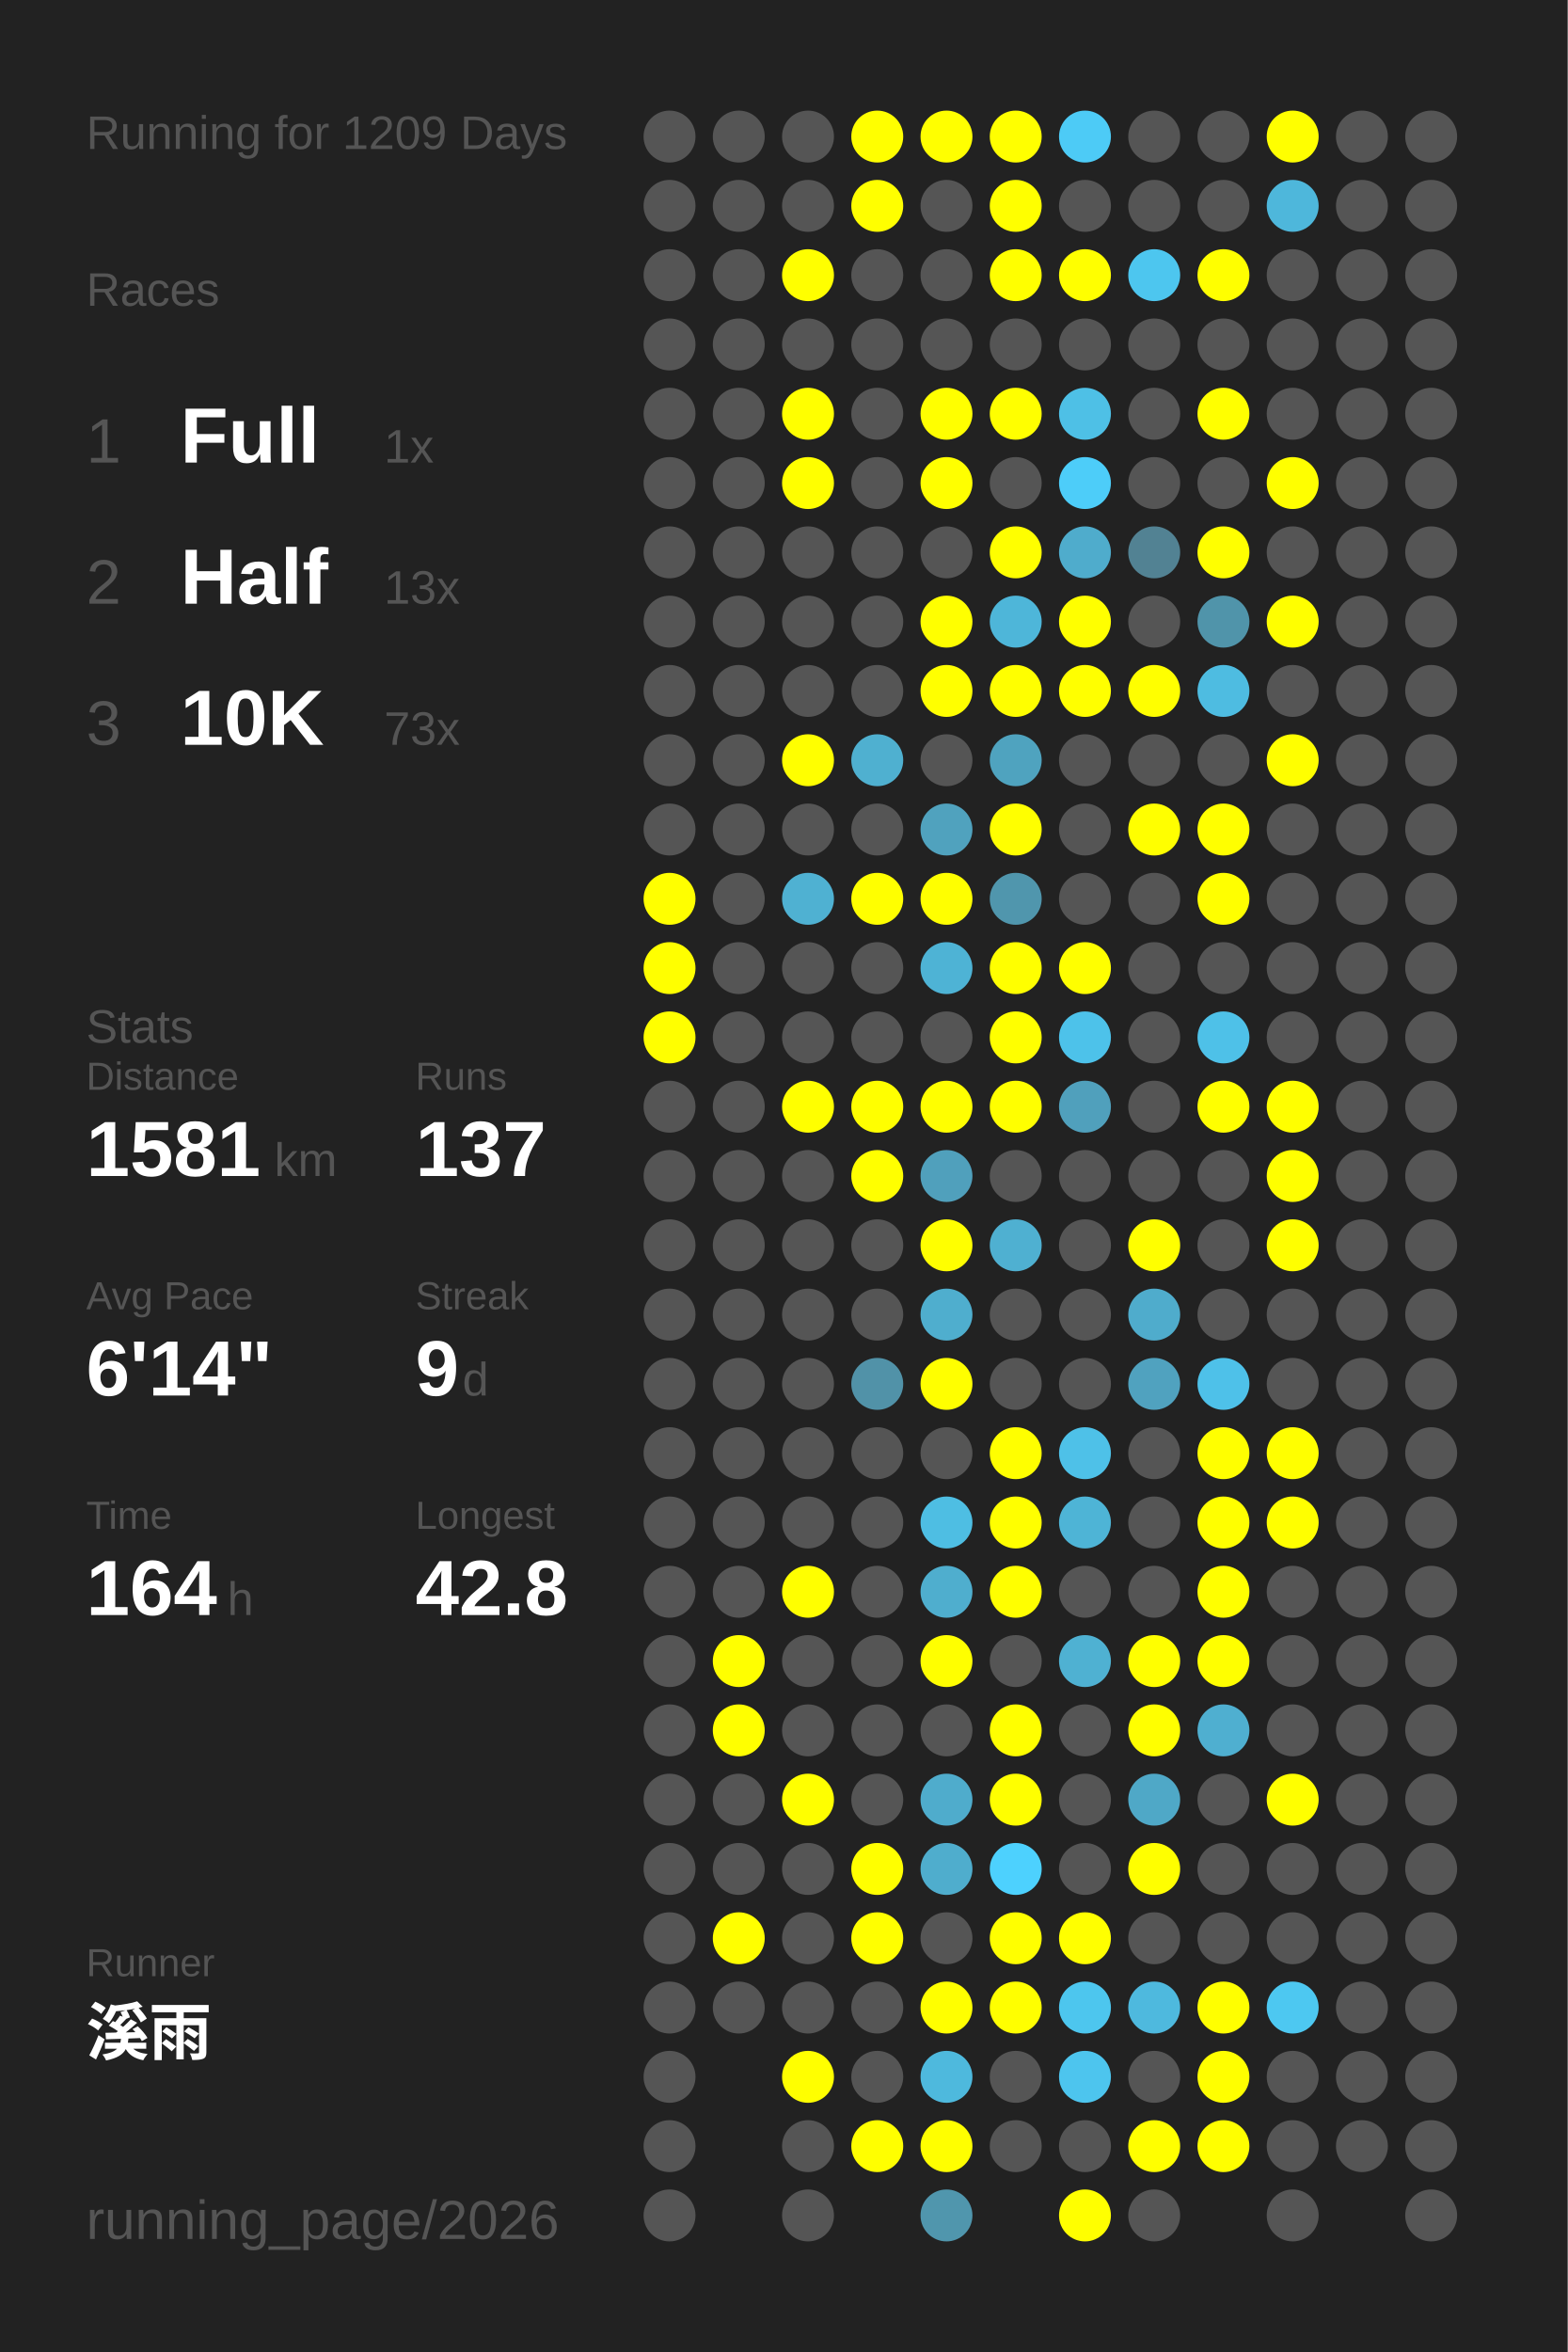
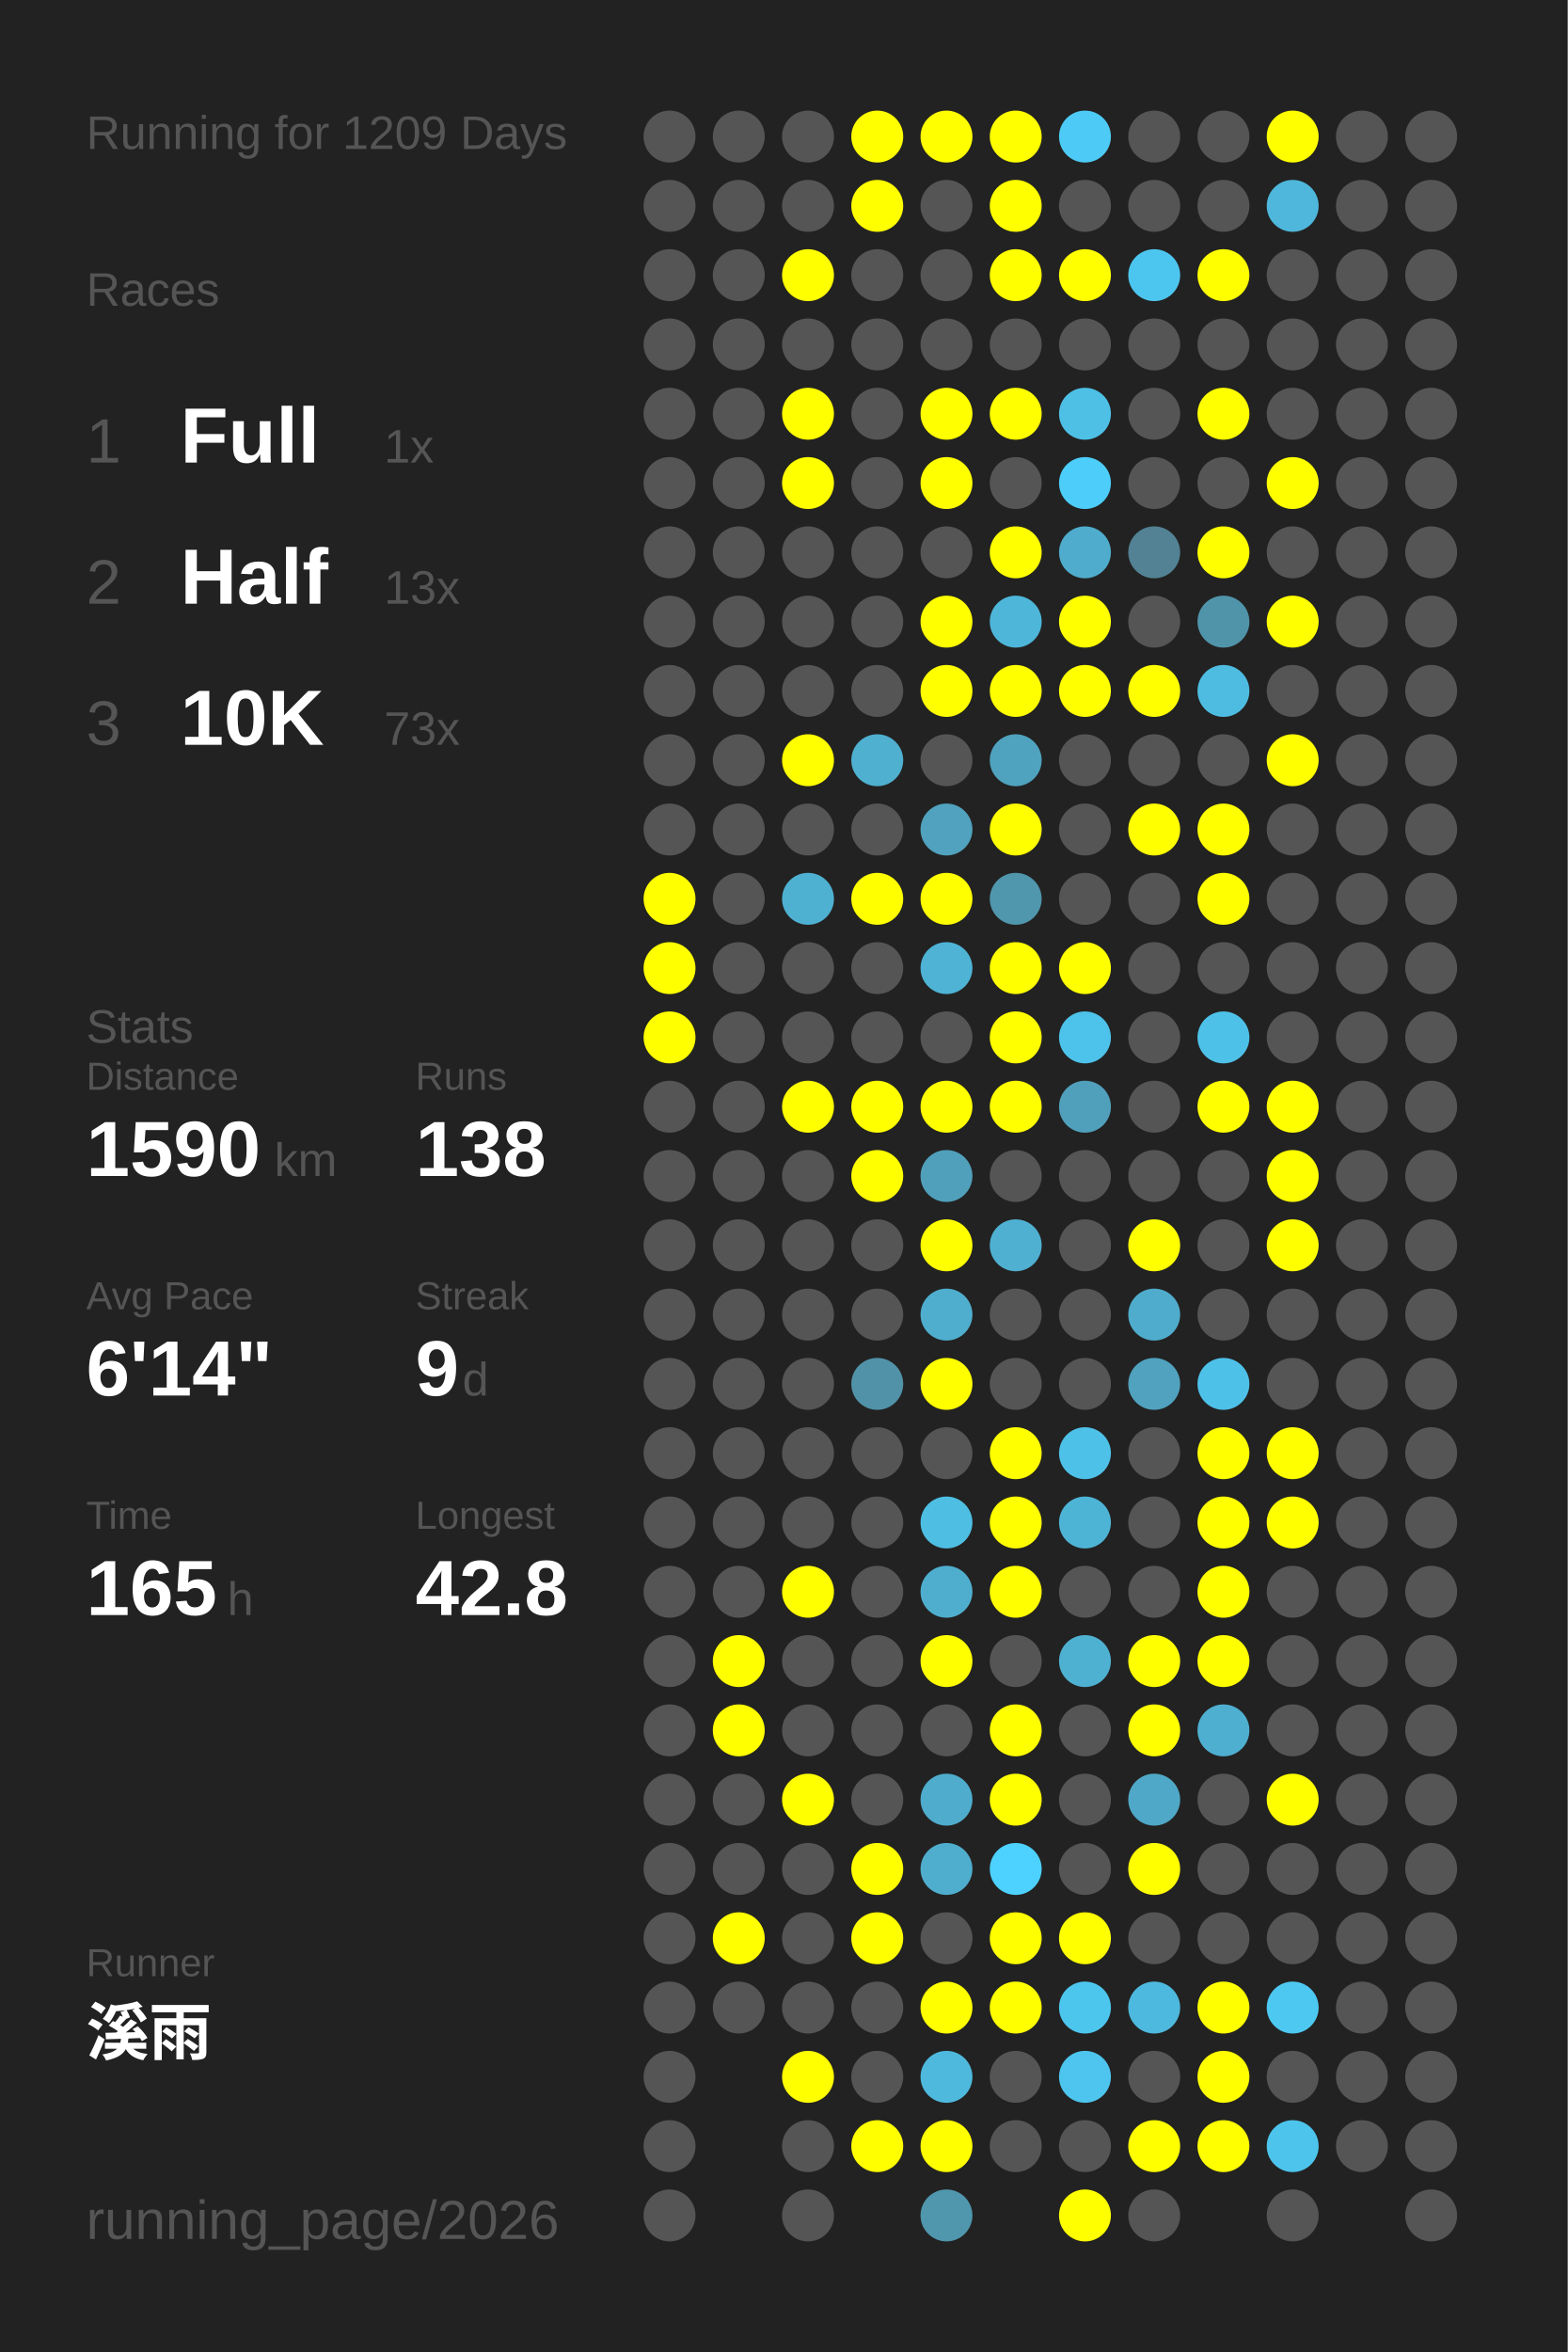
<svg xmlns="http://www.w3.org/2000/svg" baseProfile="full" height="300mm" version="1.1" viewBox="0,0,200,300" width="200mm">
  <defs />
  <rect fill="#222222" height="300" width="200" x="0" y="0" />
  <text fill="#555555" style="font-size:6px; font-family:Arial;" x="11" y="19">Running for 1209 Days</text>
  <text fill="#555555" style="font-size:6px; font-family:Arial;" x="11" y="39">Races</text>
  <text fill="#555555" style="font-size:8px; font-family:Arial;" x="11" y="59">1</text>
  <text fill="#FFFFFF" style="font-size:10px; font-family:Arial; font-weight:bold;" x="23" y="59">Full</text>
  <text fill="#555555" style="font-size:6px; font-family:Arial;" x="49" y="59">1x</text>
  <text fill="#555555" style="font-size:8px; font-family:Arial;" x="11" y="77">2</text>
  <text fill="#FFFFFF" style="font-size:10px; font-family:Arial; font-weight:bold;" x="23" y="77">Half</text>
  <text fill="#555555" style="font-size:6px; font-family:Arial;" x="49" y="77">13x</text>
  <text fill="#555555" style="font-size:8px; font-family:Arial;" x="11" y="95">3</text>
  <text fill="#FFFFFF" style="font-size:10px; font-family:Arial; font-weight:bold;" x="23" y="95">10K</text>
  <text fill="#555555" style="font-size:6px; font-family:Arial;" x="49" y="95">73x</text>
  <text fill="#555555" style="font-size:6px; font-family:Arial;" x="11" y="133">Stats</text>
  <text fill="#555555" style="font-size:5px; font-family:Arial;" x="11" y="139">Distance</text>
-   <text fill="#FFFFFF" style="font-size:10px; font-family:Arial; font-weight:bold;" x="11" y="150">1581</text>
+   <text fill="#FFFFFF" style="font-size:10px; font-family:Arial; font-weight:bold;" x="11" y="150">1590</text>
  <text fill="#555555" style="font-size:6px; font-family:Arial;" x="35" y="150">km</text>
  <text fill="#555555" style="font-size:5px; font-family:Arial;" x="53" y="139">Runs</text>
-   <text fill="#FFFFFF" style="font-size:10px; font-family:Arial; font-weight:bold;" x="53" y="150">137</text>
+   <text fill="#FFFFFF" style="font-size:10px; font-family:Arial; font-weight:bold;" x="53" y="150">138</text>
  <text fill="#555555" style="font-size:5px; font-family:Arial;" x="11" y="167">Avg Pace</text>
  <text fill="#FFFFFF" style="font-size:10px; font-family:Arial; font-weight:bold;" x="11" y="178">6'14"</text>
  <text fill="#555555" style="font-size:5px; font-family:Arial;" x="53" y="167">Streak</text>
  <text fill="#FFFFFF" style="font-size:10px; font-family:Arial; font-weight:bold;" x="53" y="178">9</text>
  <text fill="#555555" style="font-size:6px; font-family:Arial;" x="59" y="178">d</text>
  <text fill="#555555" style="font-size:5px; font-family:Arial;" x="11" y="195">Time</text>
-   <text fill="#FFFFFF" style="font-size:10px; font-family:Arial; font-weight:bold;" x="11" y="206">164</text>
+   <text fill="#FFFFFF" style="font-size:10px; font-family:Arial; font-weight:bold;" x="11" y="206">165</text>
  <text fill="#555555" style="font-size:6px; font-family:Arial;" x="29" y="206">h</text>
  <text fill="#555555" style="font-size:5px; font-family:Arial;" x="53" y="195">Longest</text>
  <text fill="#FFFFFF" style="font-size:10px; font-family:Arial; font-weight:bold;" x="53" y="206">42.8</text>
  <text fill="#555555" style="font-size:5px; font-family:Arial;" x="11" y="252.065">Runner</text>
  <text fill="#FFFFFF" style="font-size:8px; font-family:Arial; font-weight:bold;" x="11" y="262.065">溪雨</text>
  <text fill="#555555" style="font-size:7px; font-family:Arial;" x="11" y="285.581">running_page/2026</text>
  <circle cx="85.417" cy="17.419" fill="#555555" r="3.312" />
  <circle cx="85.417" cy="26.258" fill="#555555" r="3.312" />
  <circle cx="85.417" cy="35.097" fill="#555555" r="3.312" />
  <circle cx="85.417" cy="43.935" fill="#555555" r="3.312" />
  <circle cx="85.417" cy="52.774" fill="#555555" r="3.312" />
  <circle cx="85.417" cy="61.613" fill="#555555" r="3.312" />
  <circle cx="85.417" cy="70.452" fill="#555555" r="3.312" />
  <circle cx="85.417" cy="79.29" fill="#555555" r="3.312" />
  <circle cx="85.417" cy="88.129" fill="#555555" r="3.312" />
  <circle cx="85.417" cy="96.968" fill="#555555" r="3.312" />
  <circle cx="85.417" cy="105.806" fill="#555555" r="3.312" />
  <circle cx="85.417" cy="114.645" fill="#FFFF00" r="3.312" />
  <circle cx="85.417" cy="123.484" fill="#FFFF00" r="3.312" />
  <circle cx="85.417" cy="132.323" fill="#FFFF00" r="3.312" />
  <circle cx="85.417" cy="141.161" fill="#555555" r="3.312" />
  <circle cx="85.417" cy="150" fill="#555555" r="3.312" />
  <circle cx="85.417" cy="158.839" fill="#555555" r="3.312" />
  <circle cx="85.417" cy="167.677" fill="#555555" r="3.312" />
  <circle cx="85.417" cy="176.516" fill="#555555" r="3.312" />
  <circle cx="85.417" cy="185.355" fill="#555555" r="3.312" />
  <circle cx="85.417" cy="194.194" fill="#555555" r="3.312" />
  <circle cx="85.417" cy="203.032" fill="#555555" r="3.312" />
  <circle cx="85.417" cy="211.871" fill="#555555" r="3.312" />
  <circle cx="85.417" cy="220.71" fill="#555555" r="3.312" />
  <circle cx="85.417" cy="229.548" fill="#555555" r="3.312" />
  <circle cx="85.417" cy="238.387" fill="#555555" r="3.312" />
  <circle cx="85.417" cy="247.226" fill="#555555" r="3.312" />
  <circle cx="85.417" cy="256.065" fill="#555555" r="3.312" />
  <circle cx="85.417" cy="264.903" fill="#555555" r="3.312" />
  <circle cx="85.417" cy="273.742" fill="#555555" r="3.312" />
  <circle cx="85.417" cy="282.581" fill="#555555" r="3.312" />
  <circle cx="94.25" cy="17.419" fill="#555555" r="3.312" />
  <circle cx="94.25" cy="26.258" fill="#555555" r="3.312" />
  <circle cx="94.25" cy="35.097" fill="#555555" r="3.312" />
  <circle cx="94.25" cy="43.935" fill="#555555" r="3.312" />
  <circle cx="94.25" cy="52.774" fill="#555555" r="3.312" />
  <circle cx="94.25" cy="61.613" fill="#555555" r="3.312" />
  <circle cx="94.25" cy="70.452" fill="#555555" r="3.312" />
  <circle cx="94.25" cy="79.29" fill="#555555" r="3.312" />
  <circle cx="94.25" cy="88.129" fill="#555555" r="3.312" />
  <circle cx="94.25" cy="96.968" fill="#555555" r="3.312" />
  <circle cx="94.25" cy="105.806" fill="#555555" r="3.312" />
  <circle cx="94.25" cy="114.645" fill="#555555" r="3.312" />
  <circle cx="94.25" cy="123.484" fill="#555555" r="3.312" />
  <circle cx="94.25" cy="132.323" fill="#555555" r="3.312" />
  <circle cx="94.25" cy="141.161" fill="#555555" r="3.312" />
  <circle cx="94.25" cy="150" fill="#555555" r="3.312" />
  <circle cx="94.25" cy="158.839" fill="#555555" r="3.312" />
  <circle cx="94.25" cy="167.677" fill="#555555" r="3.312" />
  <circle cx="94.25" cy="176.516" fill="#555555" r="3.312" />
  <circle cx="94.25" cy="185.355" fill="#555555" r="3.312" />
  <circle cx="94.25" cy="194.194" fill="#555555" r="3.312" />
  <circle cx="94.25" cy="203.032" fill="#555555" r="3.312" />
  <circle cx="94.25" cy="211.871" fill="#FFFF00" r="3.312" />
  <circle cx="94.25" cy="220.71" fill="#FFFF00" r="3.312" />
  <circle cx="94.25" cy="229.548" fill="#555555" r="3.312" />
  <circle cx="94.25" cy="238.387" fill="#555555" r="3.312" />
  <circle cx="94.25" cy="247.226" fill="#FFFF00" r="3.312" />
  <circle cx="94.25" cy="256.065" fill="#555555" r="3.312" />
  <circle cx="103.083" cy="17.419" fill="#555555" r="3.312" />
  <circle cx="103.083" cy="26.258" fill="#555555" r="3.312" />
  <circle cx="103.083" cy="35.097" fill="#FFFF00" r="3.312" />
  <circle cx="103.083" cy="43.935" fill="#555555" r="3.312" />
  <circle cx="103.083" cy="52.774" fill="#FFFF00" r="3.312" />
  <circle cx="103.083" cy="61.613" fill="#FFFF00" r="3.312" />
  <circle cx="103.083" cy="70.452" fill="#555555" r="3.312" />
  <circle cx="103.083" cy="79.29" fill="#555555" r="3.312" />
  <circle cx="103.083" cy="88.129" fill="#555555" r="3.312" />
  <circle cx="103.083" cy="96.968" fill="#FFFF00" r="3.312" />
  <circle cx="103.083" cy="105.806" fill="#555555" r="3.312" />
  <circle cx="103.083" cy="114.645" fill="#4fb1d2" r="3.312" />
  <circle cx="103.083" cy="123.484" fill="#555555" r="3.312" />
  <circle cx="103.083" cy="132.323" fill="#555555" r="3.312" />
  <circle cx="103.083" cy="141.161" fill="#FFFF00" r="3.312" />
  <circle cx="103.083" cy="150" fill="#555555" r="3.312" />
  <circle cx="103.083" cy="158.839" fill="#555555" r="3.312" />
  <circle cx="103.083" cy="167.677" fill="#555555" r="3.312" />
  <circle cx="103.083" cy="176.516" fill="#555555" r="3.312" />
  <circle cx="103.083" cy="185.355" fill="#555555" r="3.312" />
  <circle cx="103.083" cy="194.194" fill="#555555" r="3.312" />
  <circle cx="103.083" cy="203.032" fill="#FFFF00" r="3.312" />
  <circle cx="103.083" cy="211.871" fill="#555555" r="3.312" />
  <circle cx="103.083" cy="220.71" fill="#555555" r="3.312" />
  <circle cx="103.083" cy="229.548" fill="#FFFF00" r="3.312" />
  <circle cx="103.083" cy="238.387" fill="#555555" r="3.312" />
  <circle cx="103.083" cy="247.226" fill="#555555" r="3.312" />
  <circle cx="103.083" cy="256.065" fill="#555555" r="3.312" />
  <circle cx="103.083" cy="264.903" fill="#FFFF00" r="3.312" />
  <circle cx="103.083" cy="273.742" fill="#555555" r="3.312" />
  <circle cx="103.083" cy="282.581" fill="#555555" r="3.312" />
  <circle cx="111.917" cy="17.419" fill="#FFFF00" r="3.312" />
  <circle cx="111.917" cy="26.258" fill="#FFFF00" r="3.312" />
  <circle cx="111.917" cy="35.097" fill="#555555" r="3.312" />
  <circle cx="111.917" cy="43.935" fill="#555555" r="3.312" />
  <circle cx="111.917" cy="52.774" fill="#555555" r="3.312" />
  <circle cx="111.917" cy="61.613" fill="#555555" r="3.312" />
  <circle cx="111.917" cy="70.452" fill="#555555" r="3.312" />
  <circle cx="111.917" cy="79.29" fill="#555555" r="3.312" />
  <circle cx="111.917" cy="88.129" fill="#555555" r="3.312" />
  <circle cx="111.917" cy="96.968" fill="#4fb0d0" r="3.312" />
  <circle cx="111.917" cy="105.806" fill="#555555" r="3.312" />
  <circle cx="111.917" cy="114.645" fill="#FFFF00" r="3.312" />
  <circle cx="111.917" cy="123.484" fill="#555555" r="3.312" />
  <circle cx="111.917" cy="132.323" fill="#555555" r="3.312" />
  <circle cx="111.917" cy="141.161" fill="#FFFF00" r="3.312" />
  <circle cx="111.917" cy="150" fill="#FFFF00" r="3.312" />
  <circle cx="111.917" cy="158.839" fill="#555555" r="3.312" />
  <circle cx="111.917" cy="167.677" fill="#555555" r="3.312" />
  <circle cx="111.917" cy="176.516" fill="#5192a8" r="3.312" />
  <circle cx="111.917" cy="185.355" fill="#555555" r="3.312" />
  <circle cx="111.917" cy="194.194" fill="#555555" r="3.312" />
  <circle cx="111.917" cy="203.032" fill="#555555" r="3.312" />
  <circle cx="111.917" cy="211.871" fill="#555555" r="3.312" />
  <circle cx="111.917" cy="220.71" fill="#555555" r="3.312" />
  <circle cx="111.917" cy="229.548" fill="#555555" r="3.312" />
  <circle cx="111.917" cy="238.387" fill="#FFFF00" r="3.312" />
  <circle cx="111.917" cy="247.226" fill="#FFFF00" r="3.312" />
  <circle cx="111.917" cy="256.065" fill="#555555" r="3.312" />
  <circle cx="111.917" cy="264.903" fill="#555555" r="3.312" />
  <circle cx="111.917" cy="273.742" fill="#FFFF00" r="3.312" />
  <circle cx="120.75" cy="17.419" fill="#FFFF00" r="3.312" />
  <circle cx="120.75" cy="26.258" fill="#555555" r="3.312" />
  <circle cx="120.75" cy="35.097" fill="#555555" r="3.312" />
  <circle cx="120.75" cy="43.935" fill="#555555" r="3.312" />
  <circle cx="120.75" cy="52.774" fill="#FFFF00" r="3.312" />
  <circle cx="120.75" cy="61.613" fill="#FFFF00" r="3.312" />
  <circle cx="120.75" cy="70.452" fill="#555555" r="3.312" />
  <circle cx="120.75" cy="79.29" fill="#FFFF00" r="3.312" />
  <circle cx="120.75" cy="88.129" fill="#FFFF00" r="3.312" />
  <circle cx="120.75" cy="96.968" fill="#555555" r="3.312" />
  <circle cx="120.75" cy="105.806" fill="#50a2be" r="3.312" />
  <circle cx="120.75" cy="114.645" fill="#FFFF00" r="3.312" />
  <circle cx="120.75" cy="123.484" fill="#4eb3d5" r="3.312" />
  <circle cx="120.75" cy="132.323" fill="#555555" r="3.312" />
  <circle cx="120.75" cy="141.161" fill="#FFFF00" r="3.312" />
  <circle cx="120.75" cy="150" fill="#50a0bc" r="3.312" />
  <circle cx="120.75" cy="158.839" fill="#FFFF00" r="3.312" />
  <circle cx="120.75" cy="167.677" fill="#4faece" r="3.312" />
  <circle cx="120.75" cy="176.516" fill="#FFFF00" r="3.312" />
  <circle cx="120.75" cy="185.355" fill="#555555" r="3.312" />
  <circle cx="120.75" cy="194.194" fill="#4ebee3" r="3.312" />
  <circle cx="120.75" cy="203.032" fill="#4faece" r="3.312" />
  <circle cx="120.75" cy="211.871" fill="#FFFF00" r="3.312" />
  <circle cx="120.75" cy="220.71" fill="#555555" r="3.312" />
  <circle cx="120.75" cy="229.548" fill="#4faccc" r="3.312" />
  <circle cx="120.75" cy="238.387" fill="#4fadcd" r="3.312" />
  <circle cx="120.75" cy="247.226" fill="#555555" r="3.312" />
  <circle cx="120.75" cy="256.065" fill="#FFFF00" r="3.312" />
  <circle cx="120.75" cy="264.903" fill="#4eb9dd" r="3.312" />
  <circle cx="120.75" cy="273.742" fill="#FFFF00" r="3.312" />
  <circle cx="120.75" cy="282.581" fill="#5096ad" r="3.312" />
  <circle cx="129.583" cy="17.419" fill="#FFFF00" r="3.312" />
  <circle cx="129.583" cy="26.258" fill="#FFFF00" r="3.312" />
  <circle cx="129.583" cy="35.097" fill="#FFFF00" r="3.312" />
  <circle cx="129.583" cy="43.935" fill="#555555" r="3.312" />
  <circle cx="129.583" cy="52.774" fill="#FFFF00" r="3.312" />
  <circle cx="129.583" cy="61.613" fill="#555555" r="3.312" />
  <circle cx="129.583" cy="70.452" fill="#FFFF00" r="3.312" />
  <circle cx="129.583" cy="79.29" fill="#4eb6d9" r="3.312" />
  <circle cx="129.583" cy="88.129" fill="#FFFF00" r="3.312" />
  <circle cx="129.583" cy="96.968" fill="#4fa3bf" r="3.312" />
  <circle cx="129.583" cy="105.806" fill="#FFFF00" r="3.312" />
  <circle cx="129.583" cy="114.645" fill="#5096ad" r="3.312" />
  <circle cx="129.583" cy="123.484" fill="#FFFF00" r="3.312" />
  <circle cx="129.583" cy="132.323" fill="#FFFF00" r="3.312" />
  <circle cx="129.583" cy="141.161" fill="#FFFF00" r="3.312" />
  <circle cx="129.583" cy="150" fill="#555555" r="3.312" />
  <circle cx="129.583" cy="158.839" fill="#4fb0d1" r="3.312" />
  <circle cx="129.583" cy="167.677" fill="#555555" r="3.312" />
  <circle cx="129.583" cy="176.516" fill="#555555" r="3.312" />
  <circle cx="129.583" cy="185.355" fill="#FFFF00" r="3.312" />
  <circle cx="129.583" cy="194.194" fill="#FFFF00" r="3.312" />
  <circle cx="129.583" cy="203.032" fill="#FFFF00" r="3.312" />
  <circle cx="129.583" cy="211.871" fill="#555555" r="3.312" />
  <circle cx="129.583" cy="220.71" fill="#FFFF00" r="3.312" />
  <circle cx="129.583" cy="229.548" fill="#FFFF00" r="3.312" />
  <circle cx="129.583" cy="238.387" fill="#4dd1fe" r="3.312" />
  <circle cx="129.583" cy="247.226" fill="#FFFF00" r="3.312" />
  <circle cx="129.583" cy="256.065" fill="#FFFF00" r="3.312" />
  <circle cx="129.583" cy="264.903" fill="#555555" r="3.312" />
  <circle cx="129.583" cy="273.742" fill="#555555" r="3.312" />
  <circle cx="138.417" cy="17.419" fill="#4dcbf6" r="3.312" />
  <circle cx="138.417" cy="26.258" fill="#555555" r="3.312" />
  <circle cx="138.417" cy="35.097" fill="#FFFF00" r="3.312" />
  <circle cx="138.417" cy="43.935" fill="#555555" r="3.312" />
  <circle cx="138.417" cy="52.774" fill="#4ec0e6" r="3.312" />
  <circle cx="138.417" cy="61.613" fill="#4dcdf9" r="3.312" />
  <circle cx="138.417" cy="70.452" fill="#4faccc" r="3.312" />
  <circle cx="138.417" cy="79.29" fill="#FFFF00" r="3.312" />
  <circle cx="138.417" cy="88.129" fill="#FFFF00" r="3.312" />
  <circle cx="138.417" cy="96.968" fill="#555555" r="3.312" />
  <circle cx="138.417" cy="105.806" fill="#555555" r="3.312" />
  <circle cx="138.417" cy="114.645" fill="#555555" r="3.312" />
  <circle cx="138.417" cy="123.484" fill="#FFFF00" r="3.312" />
  <circle cx="138.417" cy="132.323" fill="#4dc2ea" r="3.312" />
  <circle cx="138.417" cy="141.161" fill="#50a0bc" r="3.312" />
  <circle cx="138.417" cy="150" fill="#555555" r="3.312" />
  <circle cx="138.417" cy="158.839" fill="#555555" r="3.312" />
  <circle cx="138.417" cy="167.677" fill="#555555" r="3.312" />
  <circle cx="138.417" cy="176.516" fill="#555555" r="3.312" />
  <circle cx="138.417" cy="185.355" fill="#4ec1e8" r="3.312" />
  <circle cx="138.417" cy="194.194" fill="#4eb4d6" r="3.312" />
  <circle cx="138.417" cy="203.032" fill="#555555" r="3.312" />
  <circle cx="138.417" cy="211.871" fill="#4fb1d2" r="3.312" />
  <circle cx="138.417" cy="220.71" fill="#555555" r="3.312" />
  <circle cx="138.417" cy="229.548" fill="#555555" r="3.312" />
  <circle cx="138.417" cy="238.387" fill="#555555" r="3.312" />
  <circle cx="138.417" cy="247.226" fill="#FFFF00" r="3.312" />
  <circle cx="138.417" cy="256.065" fill="#4dc6ee" r="3.312" />
  <circle cx="138.417" cy="264.903" fill="#4dc5ee" r="3.312" />
  <circle cx="138.417" cy="273.742" fill="#555555" r="3.312" />
  <circle cx="138.417" cy="282.581" fill="#FFFF00" r="3.312" />
  <circle cx="147.25" cy="17.419" fill="#555555" r="3.312" />
  <circle cx="147.25" cy="26.258" fill="#555555" r="3.312" />
  <circle cx="147.25" cy="35.097" fill="#4dc6ef" r="3.312" />
  <circle cx="147.25" cy="43.935" fill="#555555" r="3.312" />
  <circle cx="147.25" cy="52.774" fill="#555555" r="3.312" />
  <circle cx="147.25" cy="61.613" fill="#555555" r="3.312" />
  <circle cx="147.25" cy="70.452" fill="#528293" r="3.312" />
  <circle cx="147.25" cy="79.29" fill="#555555" r="3.312" />
  <circle cx="147.25" cy="88.129" fill="#FFFF00" r="3.312" />
  <circle cx="147.25" cy="96.968" fill="#555555" r="3.312" />
  <circle cx="147.25" cy="105.806" fill="#FFFF00" r="3.312" />
  <circle cx="147.25" cy="114.645" fill="#555555" r="3.312" />
  <circle cx="147.25" cy="123.484" fill="#555555" r="3.312" />
  <circle cx="147.25" cy="132.323" fill="#555555" r="3.312" />
  <circle cx="147.25" cy="141.161" fill="#555555" r="3.312" />
  <circle cx="147.25" cy="150" fill="#555555" r="3.312" />
  <circle cx="147.25" cy="158.839" fill="#FFFF00" r="3.312" />
  <circle cx="147.25" cy="167.677" fill="#4faccc" r="3.312" />
  <circle cx="147.25" cy="176.516" fill="#50a2bf" r="3.312" />
  <circle cx="147.25" cy="185.355" fill="#555555" r="3.312" />
  <circle cx="147.25" cy="194.194" fill="#555555" r="3.312" />
  <circle cx="147.25" cy="203.032" fill="#555555" r="3.312" />
  <circle cx="147.25" cy="211.871" fill="#FFFF00" r="3.312" />
  <circle cx="147.25" cy="220.71" fill="#FFFF00" r="3.312" />
  <circle cx="147.25" cy="229.548" fill="#4fa8c7" r="3.312" />
  <circle cx="147.25" cy="238.387" fill="#FFFF00" r="3.312" />
  <circle cx="147.25" cy="247.226" fill="#555555" r="3.312" />
  <circle cx="147.25" cy="256.065" fill="#4eb9de" r="3.312" />
  <circle cx="147.25" cy="264.903" fill="#555555" r="3.312" />
  <circle cx="147.25" cy="273.742" fill="#FFFF00" r="3.312" />
  <circle cx="147.25" cy="282.581" fill="#555555" r="3.312" />
  <circle cx="156.083" cy="17.419" fill="#555555" r="3.312" />
  <circle cx="156.083" cy="26.258" fill="#555555" r="3.312" />
  <circle cx="156.083" cy="35.097" fill="#FFFF00" r="3.312" />
  <circle cx="156.083" cy="43.935" fill="#555555" r="3.312" />
  <circle cx="156.083" cy="52.774" fill="#FFFF00" r="3.312" />
  <circle cx="156.083" cy="61.613" fill="#555555" r="3.312" />
  <circle cx="156.083" cy="70.452" fill="#FFFF00" r="3.312" />
  <circle cx="156.083" cy="79.29" fill="#5094aa" r="3.312" />
  <circle cx="156.083" cy="88.129" fill="#4ebce1" r="3.312" />
  <circle cx="156.083" cy="96.968" fill="#555555" r="3.312" />
  <circle cx="156.083" cy="105.806" fill="#FFFF00" r="3.312" />
  <circle cx="156.083" cy="114.645" fill="#FFFF00" r="3.312" />
  <circle cx="156.083" cy="123.484" fill="#555555" r="3.312" />
  <circle cx="156.083" cy="132.323" fill="#4ec1e8" r="3.312" />
  <circle cx="156.083" cy="141.161" fill="#FFFF00" r="3.312" />
  <circle cx="156.083" cy="150" fill="#555555" r="3.312" />
  <circle cx="156.083" cy="158.839" fill="#555555" r="3.312" />
  <circle cx="156.083" cy="167.677" fill="#555555" r="3.312" />
  <circle cx="156.083" cy="176.516" fill="#4ec1e9" r="3.312" />
  <circle cx="156.083" cy="185.355" fill="#FFFF00" r="3.312" />
  <circle cx="156.083" cy="194.194" fill="#FFFF00" r="3.312" />
  <circle cx="156.083" cy="203.032" fill="#FFFF00" r="3.312" />
  <circle cx="156.083" cy="211.871" fill="#FFFF00" r="3.312" />
  <circle cx="156.083" cy="220.71" fill="#4fafd0" r="3.312" />
  <circle cx="156.083" cy="229.548" fill="#555555" r="3.312" />
  <circle cx="156.083" cy="238.387" fill="#555555" r="3.312" />
  <circle cx="156.083" cy="247.226" fill="#555555" r="3.312" />
  <circle cx="156.083" cy="256.065" fill="#FFFF00" r="3.312" />
  <circle cx="156.083" cy="264.903" fill="#FFFF00" r="3.312" />
  <circle cx="156.083" cy="273.742" fill="#FFFF00" r="3.312" />
  <circle cx="164.917" cy="17.419" fill="#FFFF00" r="3.312" />
  <circle cx="164.917" cy="26.258" fill="#4eb7db" r="3.312" />
  <circle cx="164.917" cy="35.097" fill="#555555" r="3.312" />
  <circle cx="164.917" cy="43.935" fill="#555555" r="3.312" />
  <circle cx="164.917" cy="52.774" fill="#555555" r="3.312" />
  <circle cx="164.917" cy="61.613" fill="#FFFF00" r="3.312" />
  <circle cx="164.917" cy="70.452" fill="#555555" r="3.312" />
  <circle cx="164.917" cy="79.29" fill="#FFFF00" r="3.312" />
  <circle cx="164.917" cy="88.129" fill="#555555" r="3.312" />
  <circle cx="164.917" cy="96.968" fill="#FFFF00" r="3.312" />
  <circle cx="164.917" cy="105.806" fill="#555555" r="3.312" />
  <circle cx="164.917" cy="114.645" fill="#555555" r="3.312" />
  <circle cx="164.917" cy="123.484" fill="#555555" r="3.312" />
  <circle cx="164.917" cy="132.323" fill="#555555" r="3.312" />
  <circle cx="164.917" cy="141.161" fill="#FFFF00" r="3.312" />
  <circle cx="164.917" cy="150" fill="#FFFF00" r="3.312" />
  <circle cx="164.917" cy="158.839" fill="#FFFF00" r="3.312" />
  <circle cx="164.917" cy="167.677" fill="#555555" r="3.312" />
  <circle cx="164.917" cy="176.516" fill="#555555" r="3.312" />
  <circle cx="164.917" cy="185.355" fill="#FFFF00" r="3.312" />
  <circle cx="164.917" cy="194.194" fill="#FFFF00" r="3.312" />
  <circle cx="164.917" cy="203.032" fill="#555555" r="3.312" />
  <circle cx="164.917" cy="211.871" fill="#555555" r="3.312" />
  <circle cx="164.917" cy="220.71" fill="#555555" r="3.312" />
  <circle cx="164.917" cy="229.548" fill="#FFFF00" r="3.312" />
  <circle cx="164.917" cy="238.387" fill="#555555" r="3.312" />
  <circle cx="164.917" cy="247.226" fill="#555555" r="3.312" />
  <circle cx="164.917" cy="256.065" fill="#4dc8f1" r="3.312" />
  <circle cx="164.917" cy="264.903" fill="#555555" r="3.312" />
-   <circle cx="164.917" cy="273.742" fill="#555555" r="3.312" />
+   <circle cx="164.917" cy="273.742" fill="#4dc4ec" r="3.312" />
  <circle cx="164.917" cy="282.581" fill="#555555" r="3.312" />
  <circle cx="173.75" cy="17.419" fill="#555555" r="3.312" />
  <circle cx="173.75" cy="26.258" fill="#555555" r="3.312" />
  <circle cx="173.75" cy="35.097" fill="#555555" r="3.312" />
  <circle cx="173.75" cy="43.935" fill="#555555" r="3.312" />
  <circle cx="173.75" cy="52.774" fill="#555555" r="3.312" />
  <circle cx="173.75" cy="61.613" fill="#555555" r="3.312" />
  <circle cx="173.75" cy="70.452" fill="#555555" r="3.312" />
  <circle cx="173.75" cy="79.29" fill="#555555" r="3.312" />
  <circle cx="173.75" cy="88.129" fill="#555555" r="3.312" />
  <circle cx="173.75" cy="96.968" fill="#555555" r="3.312" />
  <circle cx="173.75" cy="105.806" fill="#555555" r="3.312" />
  <circle cx="173.75" cy="114.645" fill="#555555" r="3.312" />
  <circle cx="173.75" cy="123.484" fill="#555555" r="3.312" />
  <circle cx="173.75" cy="132.323" fill="#555555" r="3.312" />
  <circle cx="173.75" cy="141.161" fill="#555555" r="3.312" />
  <circle cx="173.75" cy="150" fill="#555555" r="3.312" />
  <circle cx="173.75" cy="158.839" fill="#555555" r="3.312" />
  <circle cx="173.75" cy="167.677" fill="#555555" r="3.312" />
  <circle cx="173.75" cy="176.516" fill="#555555" r="3.312" />
  <circle cx="173.75" cy="185.355" fill="#555555" r="3.312" />
  <circle cx="173.75" cy="194.194" fill="#555555" r="3.312" />
  <circle cx="173.75" cy="203.032" fill="#555555" r="3.312" />
  <circle cx="173.75" cy="211.871" fill="#555555" r="3.312" />
  <circle cx="173.75" cy="220.71" fill="#555555" r="3.312" />
  <circle cx="173.75" cy="229.548" fill="#555555" r="3.312" />
  <circle cx="173.75" cy="238.387" fill="#555555" r="3.312" />
  <circle cx="173.75" cy="247.226" fill="#555555" r="3.312" />
  <circle cx="173.75" cy="256.065" fill="#555555" r="3.312" />
  <circle cx="173.75" cy="264.903" fill="#555555" r="3.312" />
  <circle cx="173.75" cy="273.742" fill="#555555" r="3.312" />
  <circle cx="182.583" cy="17.419" fill="#555555" r="3.312" />
  <circle cx="182.583" cy="26.258" fill="#555555" r="3.312" />
  <circle cx="182.583" cy="35.097" fill="#555555" r="3.312" />
  <circle cx="182.583" cy="43.935" fill="#555555" r="3.312" />
  <circle cx="182.583" cy="52.774" fill="#555555" r="3.312" />
  <circle cx="182.583" cy="61.613" fill="#555555" r="3.312" />
  <circle cx="182.583" cy="70.452" fill="#555555" r="3.312" />
  <circle cx="182.583" cy="79.29" fill="#555555" r="3.312" />
  <circle cx="182.583" cy="88.129" fill="#555555" r="3.312" />
  <circle cx="182.583" cy="96.968" fill="#555555" r="3.312" />
  <circle cx="182.583" cy="105.806" fill="#555555" r="3.312" />
  <circle cx="182.583" cy="114.645" fill="#555555" r="3.312" />
  <circle cx="182.583" cy="123.484" fill="#555555" r="3.312" />
  <circle cx="182.583" cy="132.323" fill="#555555" r="3.312" />
  <circle cx="182.583" cy="141.161" fill="#555555" r="3.312" />
  <circle cx="182.583" cy="150" fill="#555555" r="3.312" />
  <circle cx="182.583" cy="158.839" fill="#555555" r="3.312" />
  <circle cx="182.583" cy="167.677" fill="#555555" r="3.312" />
  <circle cx="182.583" cy="176.516" fill="#555555" r="3.312" />
  <circle cx="182.583" cy="185.355" fill="#555555" r="3.312" />
  <circle cx="182.583" cy="194.194" fill="#555555" r="3.312" />
  <circle cx="182.583" cy="203.032" fill="#555555" r="3.312" />
  <circle cx="182.583" cy="211.871" fill="#555555" r="3.312" />
  <circle cx="182.583" cy="220.71" fill="#555555" r="3.312" />
  <circle cx="182.583" cy="229.548" fill="#555555" r="3.312" />
  <circle cx="182.583" cy="238.387" fill="#555555" r="3.312" />
  <circle cx="182.583" cy="247.226" fill="#555555" r="3.312" />
  <circle cx="182.583" cy="256.065" fill="#555555" r="3.312" />
  <circle cx="182.583" cy="264.903" fill="#555555" r="3.312" />
  <circle cx="182.583" cy="273.742" fill="#555555" r="3.312" />
  <circle cx="182.583" cy="282.581" fill="#555555" r="3.312" />
</svg>
